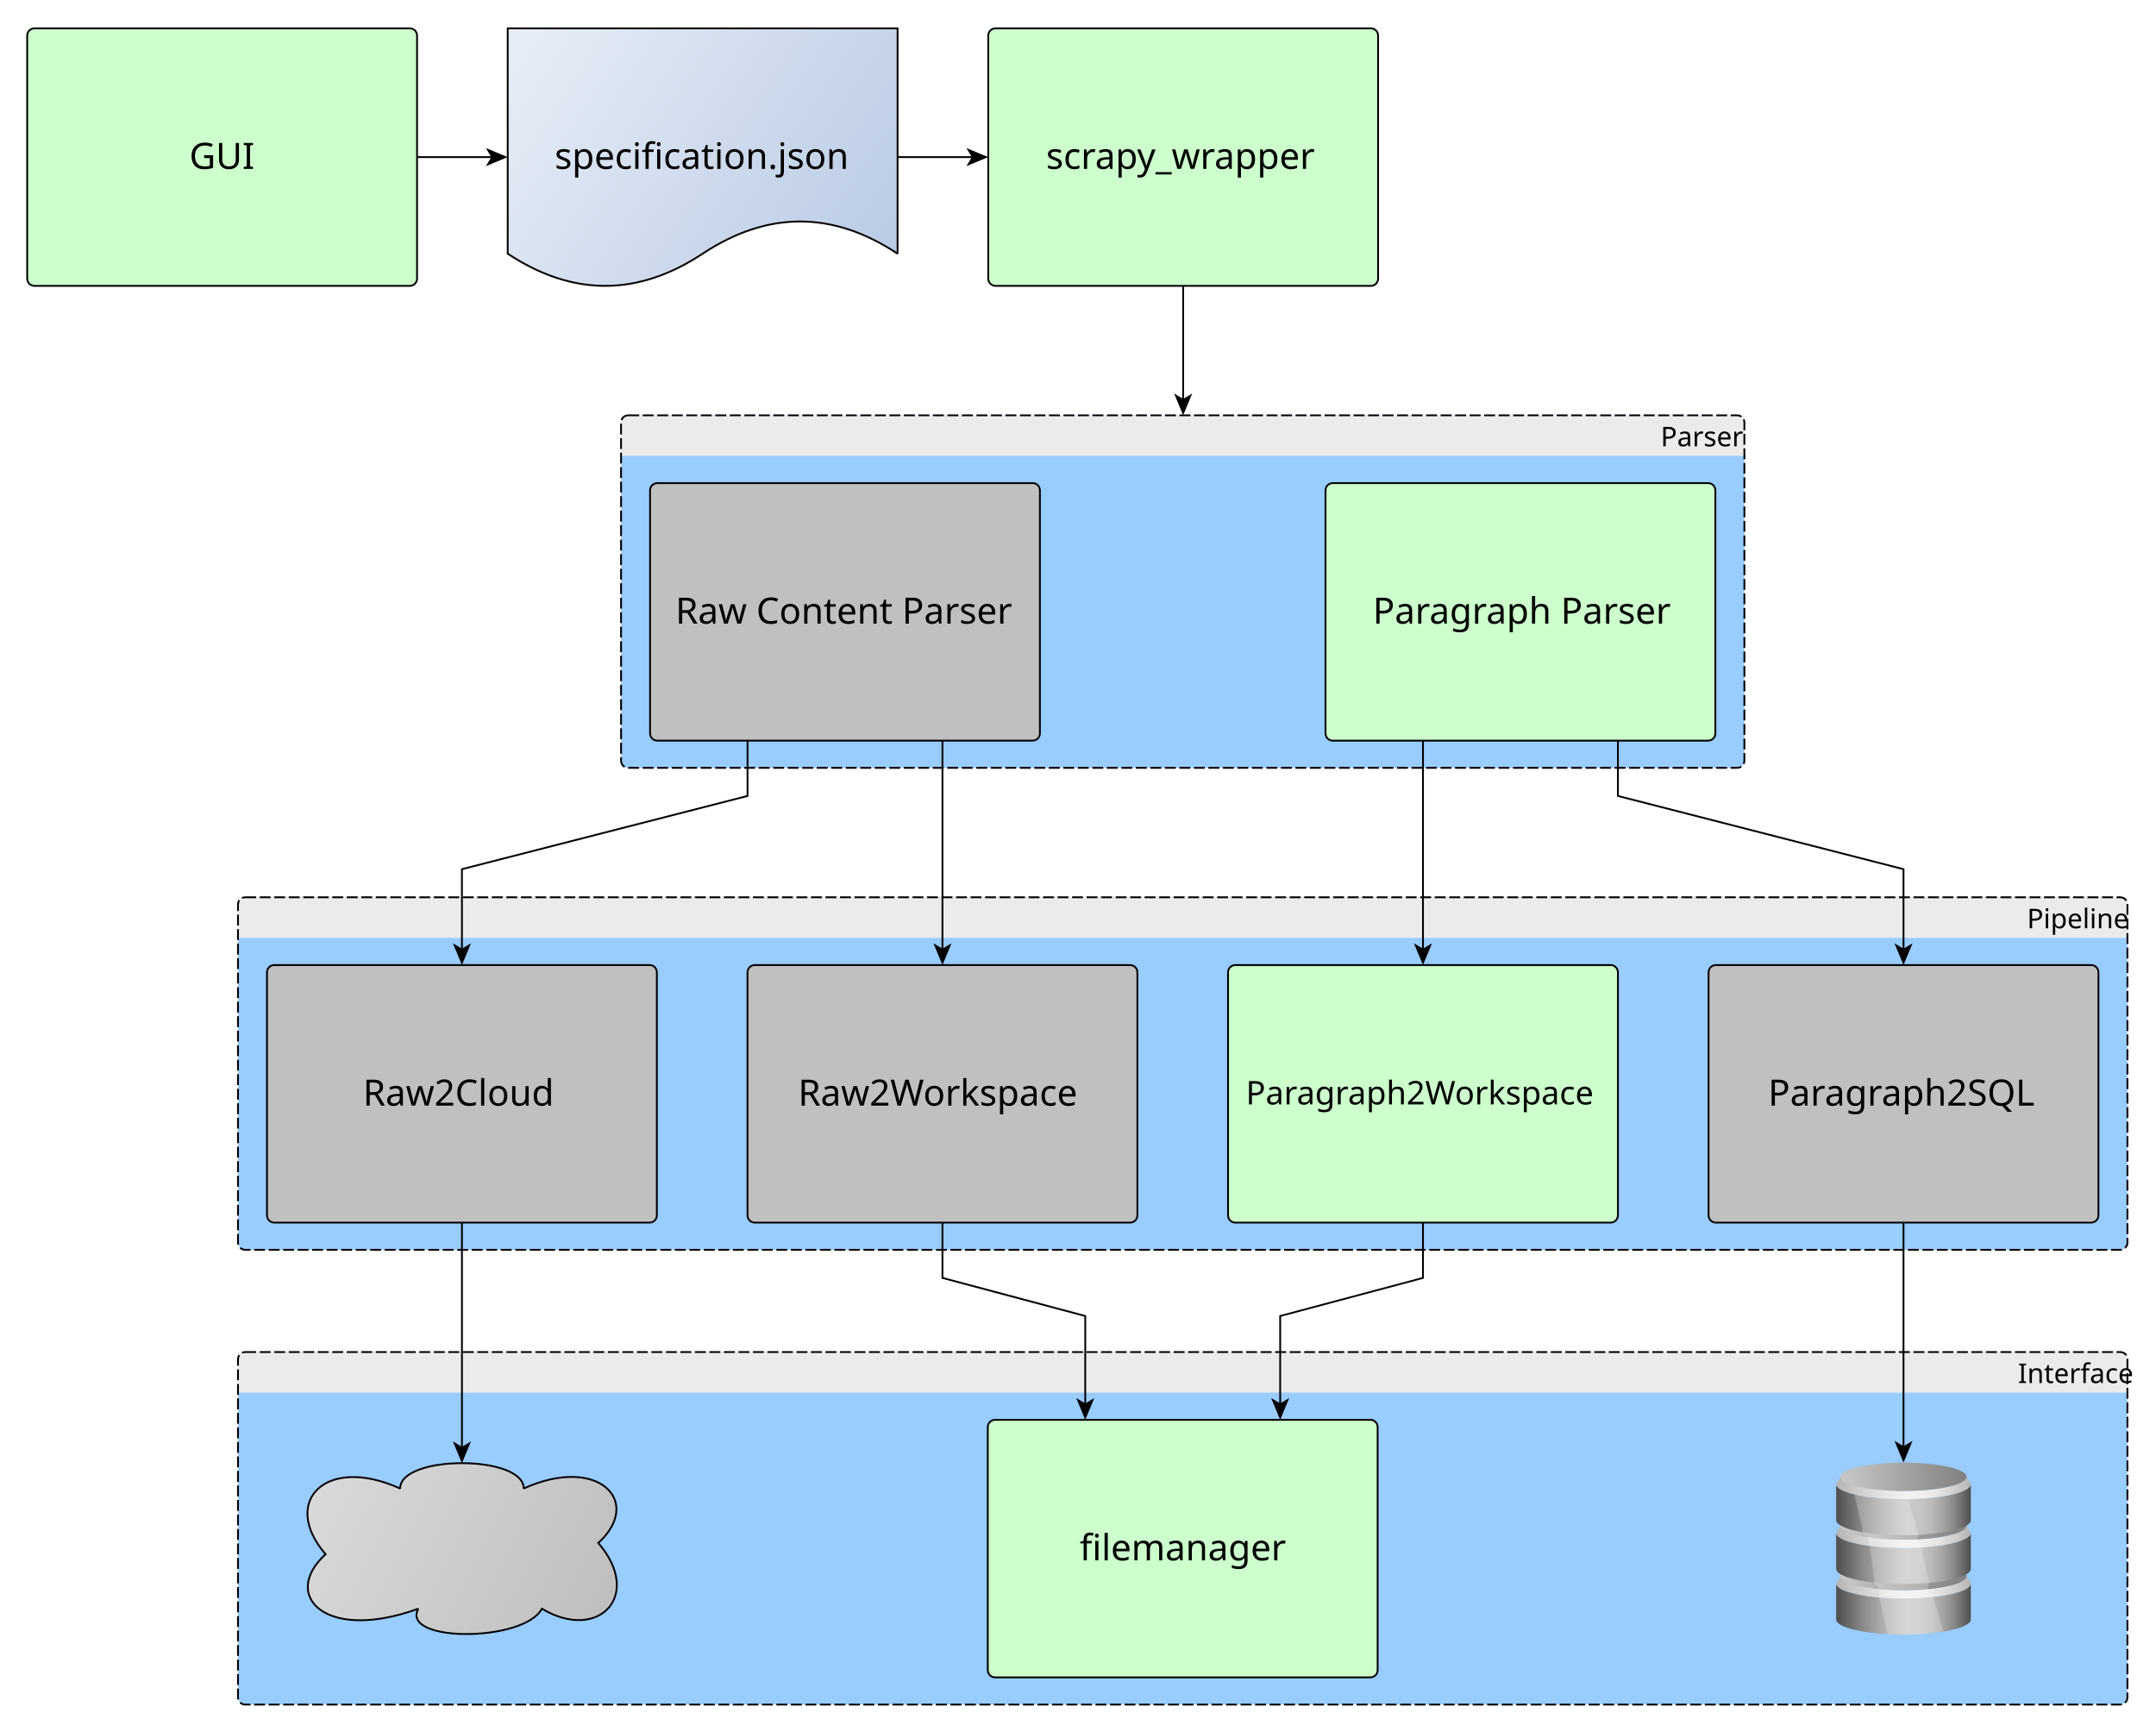
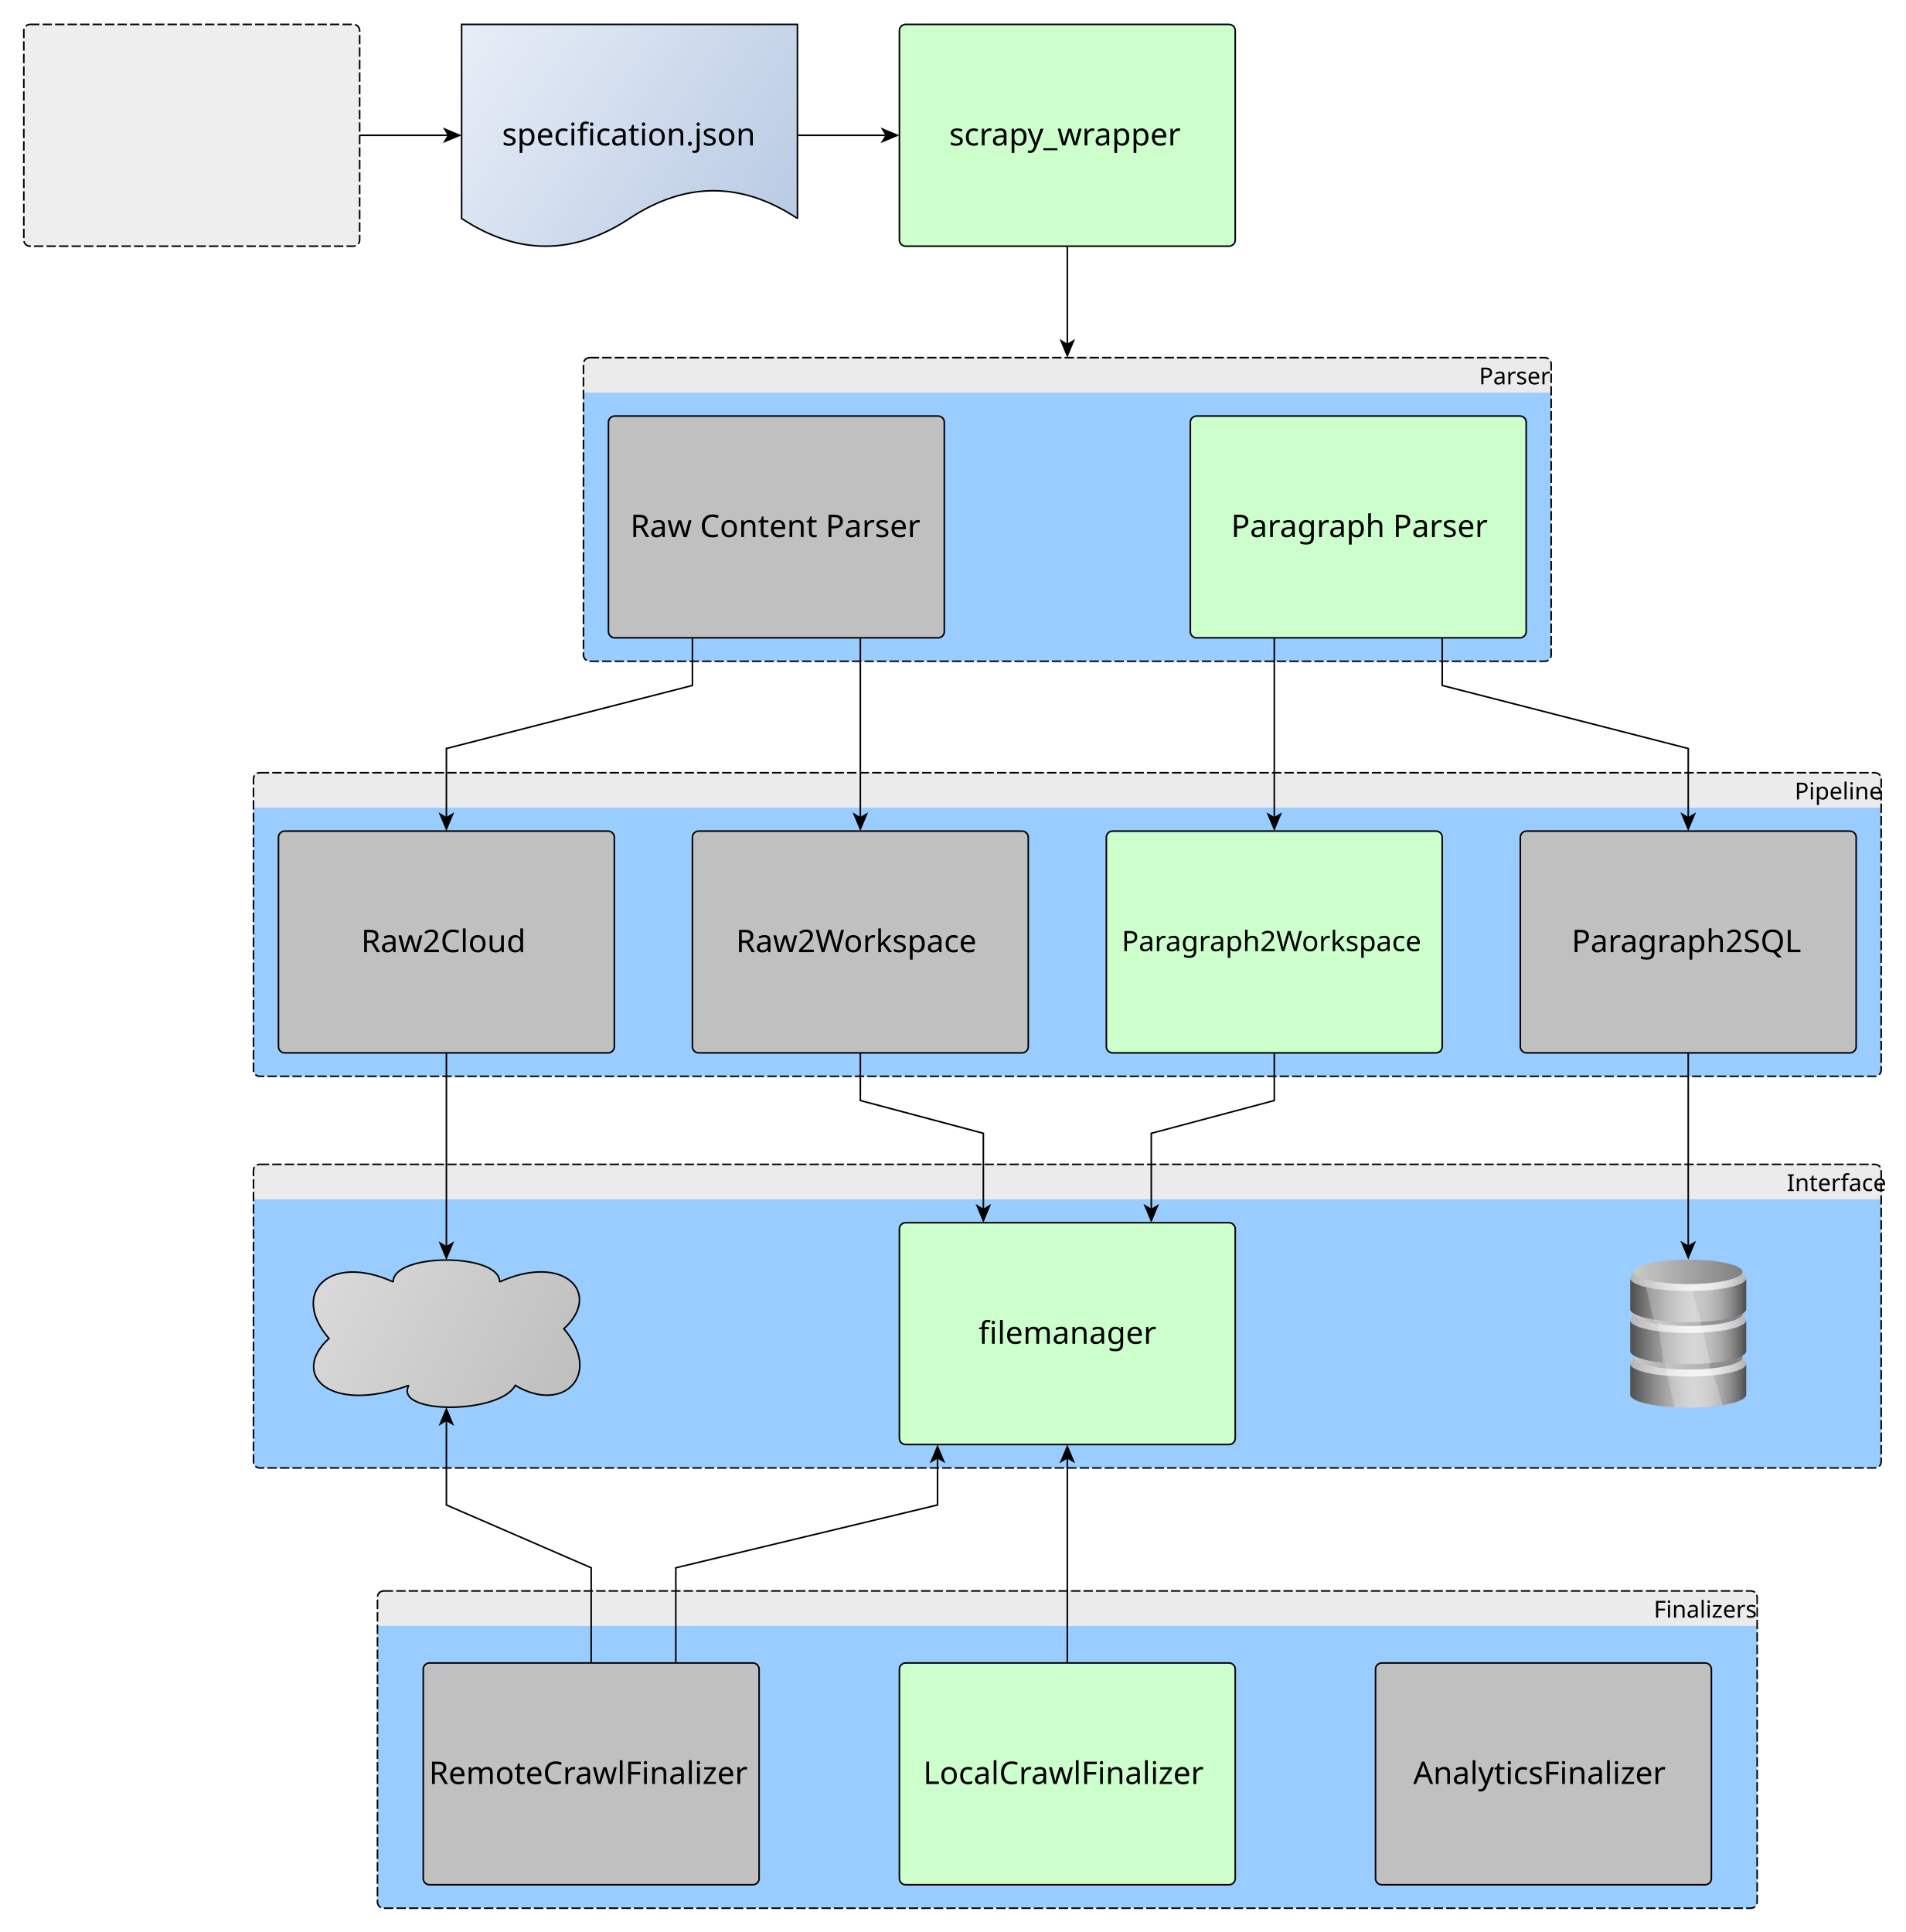
- <svg xmlns="http://www.w3.org/2000/svg" fill-opacity="1" color-rendering="auto" color-interpolation="auto" text-rendering="auto" stroke="black" stroke-linecap="square" width="1189" stroke-miterlimit="10" shape-rendering="auto" stroke-opacity="1" fill="black" stroke-dasharray="none" font-weight="normal" stroke-width="1" height="955" font-family="'Dialog'" font-style="normal" stroke-linejoin="miter" font-size="12px" stroke-dashoffset="0" image-rendering="auto">
+ <svg xmlns="http://www.w3.org/2000/svg" fill-opacity="1" color-rendering="auto" color-interpolation="auto" text-rendering="auto" stroke="black" stroke-linecap="square" width="1220" stroke-miterlimit="10" shape-rendering="auto" stroke-opacity="1" fill="black" stroke-dasharray="none" font-weight="normal" stroke-width="1" height="1237" font-family="'Dialog'" font-style="normal" stroke-linejoin="miter" font-size="12px" stroke-dashoffset="0" image-rendering="auto">
  <defs id="genericDefs" />
  <g>
-     <g fill="white" text-rendering="geometricPrecision" shape-rendering="geometricPrecision" transform="translate(15,67)" stroke="white">
-       <rect x="-15" width="1189" height="955" y="-67" clip-path="url(#clipPath2)" stroke="none" />
-     </g>
-     <g fill="rgb(204,255,204)" text-rendering="geometricPrecision" shape-rendering="geometricPrecision" transform="matrix(1,0,0,1,15,67)" stroke="rgb(204,255,204)">
-       <rect x="0" y="-51.375" clip-path="url(#clipPath2)" width="215" rx="4" ry="4" height="142" stroke="none" />
-     </g>
-     <g text-rendering="geometricPrecision" stroke-miterlimit="1.45" shape-rendering="geometricPrecision" transform="matrix(1,0,0,1,15,67)" stroke-linecap="butt">
-       <rect x="0" y="-51.375" clip-path="url(#clipPath2)" fill="none" width="215" rx="4" ry="4" height="142" />
-       <text x="89.429" font-size="20px" y="26.114" clip-path="url(#clipPath2)" font-family="'Eras Demi ITC'" stroke="none" xml:space="preserve">GUI</text>
-     </g>
-     <g fill="rgb(204,255,204)" text-rendering="geometricPrecision" shape-rendering="geometricPrecision" transform="matrix(1,0,0,1,15,67)" stroke="rgb(204,255,204)">
-       <rect x="530" y="-51.375" clip-path="url(#clipPath2)" width="215" rx="4" ry="4" height="142" stroke="none" />
-     </g>
-     <g text-rendering="geometricPrecision" stroke-miterlimit="1.45" shape-rendering="geometricPrecision" transform="matrix(1,0,0,1,15,67)" stroke-linecap="butt">
-       <rect x="530" y="-51.375" clip-path="url(#clipPath2)" fill="none" width="215" rx="4" ry="4" height="142" />
-       <text x="561.904" font-size="20px" y="26.114" clip-path="url(#clipPath2)" font-family="'Eras Demi ITC'" stroke="none" xml:space="preserve">scrapy_wrapper</text>
-     </g>
-     <g fill="rgb(153,204,255)" text-rendering="geometricPrecision" shape-rendering="geometricPrecision" transform="matrix(1,0,0,1,15,67)" stroke="rgb(153,204,255)">
-       <rect x="327.5" y="162" clip-path="url(#clipPath2)" width="619.5" rx="4" ry="4" height="194.376" stroke="none" />
-       <rect x="327.5" y="162" clip-path="url(#clipPath2)" fill="rgb(235,235,235)" width="619.5" height="22.377" stroke="none" />
-     </g>
-     <g font-size="15px" stroke-linecap="butt" transform="matrix(1,0,0,1,15,67)" text-rendering="geometricPrecision" font-family="sans-serif" shape-rendering="geometricPrecision" stroke-miterlimit="1.45">
-       <text x="900.82" xml:space="preserve" y="179.081" clip-path="url(#clipPath2)" stroke="none">Parser</text>
-       <rect x="327.5" y="162" clip-path="url(#clipPath2)" fill="none" width="619.5" stroke-dasharray="6,2" rx="4" ry="4" height="194.376" />
-     </g>
-     <g fill="rgb(204,255,204)" text-rendering="geometricPrecision" shape-rendering="geometricPrecision" transform="matrix(1,0,0,1,15,67)" stroke="rgb(204,255,204)">
-       <rect x="716" y="199.376" clip-path="url(#clipPath2)" width="215" rx="4" ry="4" height="142" stroke="none" />
-     </g>
-     <g text-rendering="geometricPrecision" stroke-miterlimit="1.45" shape-rendering="geometricPrecision" transform="matrix(1,0,0,1,15,67)" stroke-linecap="butt">
-       <rect x="716" y="199.376" clip-path="url(#clipPath2)" fill="none" width="215" rx="4" ry="4" height="142" />
-       <text x="742.079" font-size="20px" y="276.866" clip-path="url(#clipPath2)" font-family="'Eras Demi ITC'" stroke="none" xml:space="preserve">Paragraph Parser</text>
-     </g>
-     <g fill="silver" text-rendering="geometricPrecision" shape-rendering="geometricPrecision" transform="matrix(1,0,0,1,15,67)" stroke="silver">
-       <rect x="343.5" y="199.376" clip-path="url(#clipPath2)" width="215" rx="4" ry="4" height="142" stroke="none" />
-     </g>
-     <g text-rendering="geometricPrecision" stroke-miterlimit="1.45" shape-rendering="geometricPrecision" transform="matrix(1,0,0,1,15,67)" stroke-linecap="butt">
-       <rect x="343.5" y="199.376" clip-path="url(#clipPath2)" fill="none" width="215" rx="4" ry="4" height="142" />
-       <text x="357.509" font-size="20px" y="276.866" clip-path="url(#clipPath2)" font-family="'Eras Demi ITC'" stroke="none" xml:space="preserve">Raw Content Parser</text>
-       <path fill="none" d="M637.5 90.625 L637.5 153.965" clip-path="url(#clipPath2)" />
-       <path d="M637.5 161.965 L642.5 149.965 L637.5 152.965 L632.5 149.965 Z" clip-path="url(#clipPath2)" stroke="none" />
-     </g>
-     <g fill="rgb(153,204,255)" text-rendering="geometricPrecision" shape-rendering="geometricPrecision" transform="matrix(1,0,0,1,15,67)" stroke="rgb(153,204,255)">
-       <rect x="116.25" y="427.752" clip-path="url(#clipPath2)" width="1042" rx="4" ry="4" height="194.376" stroke="none" />
-       <rect x="116.25" y="427.752" clip-path="url(#clipPath2)" fill="rgb(235,235,235)" width="1042" height="22.377" stroke="none" />
-     </g>
-     <g font-size="15px" stroke-linecap="butt" transform="matrix(1,0,0,1,15,67)" text-rendering="geometricPrecision" font-family="sans-serif" shape-rendering="geometricPrecision" stroke-miterlimit="1.45">
-       <text x="1102.878" xml:space="preserve" y="444.832" clip-path="url(#clipPath2)" stroke="none">Pipeline</text>
-       <rect x="116.25" y="427.752" clip-path="url(#clipPath2)" fill="none" width="1042" stroke-dasharray="6,2" rx="4" ry="4" height="194.376" />
-     </g>
-     <g fill="rgb(204,255,204)" text-rendering="geometricPrecision" shape-rendering="geometricPrecision" transform="matrix(1,0,0,1,15,67)" stroke="rgb(204,255,204)">
-       <rect x="662.25" y="465.128" clip-path="url(#clipPath2)" width="215" rx="4" ry="4" height="142" stroke="none" />
-     </g>
-     <g text-rendering="geometricPrecision" stroke-miterlimit="1.45" shape-rendering="geometricPrecision" transform="matrix(1,0,0,1,15,67)" stroke-linecap="butt">
-       <rect x="662.25" y="465.128" clip-path="url(#clipPath2)" fill="none" width="215" rx="4" ry="4" height="142" />
-       <text x="672.06" font-size="18px" y="541.968" clip-path="url(#clipPath2)" font-family="'Eras Demi ITC'" stroke="none" xml:space="preserve">Paragraph2Workspace</text>
-     </g>
-     <g fill="silver" text-rendering="geometricPrecision" shape-rendering="geometricPrecision" transform="matrix(1,0,0,1,15,67)" stroke="silver">
-       <rect x="927.25" y="465.128" clip-path="url(#clipPath2)" width="215" rx="4" ry="4" height="142" stroke="none" />
-     </g>
-     <g text-rendering="geometricPrecision" stroke-miterlimit="1.45" shape-rendering="geometricPrecision" transform="matrix(1,0,0,1,15,67)" stroke-linecap="butt">
-       <rect x="927.25" y="465.128" clip-path="url(#clipPath2)" fill="none" width="215" rx="4" ry="4" height="142" />
-       <text x="960.097" font-size="20px" y="542.617" clip-path="url(#clipPath2)" font-family="'Eras Demi ITC'" stroke="none" xml:space="preserve">Paragraph2SQL</text>
-     </g>
-     <g fill="silver" text-rendering="geometricPrecision" shape-rendering="geometricPrecision" transform="matrix(1,0,0,1,15,67)" stroke="silver">
-       <rect x="132.25" y="465.128" clip-path="url(#clipPath2)" width="215" rx="4" ry="4" height="142" stroke="none" />
-     </g>
-     <g text-rendering="geometricPrecision" stroke-miterlimit="1.45" shape-rendering="geometricPrecision" transform="matrix(1,0,0,1,15,67)" stroke-linecap="butt">
-       <rect x="132.25" y="465.128" clip-path="url(#clipPath2)" fill="none" width="215" rx="4" ry="4" height="142" />
-       <text x="185.155" font-size="20px" y="542.617" clip-path="url(#clipPath2)" font-family="'Eras Demi ITC'" stroke="none" xml:space="preserve">Raw2Cloud</text>
-     </g>
-     <g fill="silver" text-rendering="geometricPrecision" shape-rendering="geometricPrecision" transform="matrix(1,0,0,1,15,67)" stroke="silver">
-       <rect x="397.25" y="465.128" clip-path="url(#clipPath2)" width="215" rx="4" ry="4" height="142" stroke="none" />
-     </g>
-     <g text-rendering="geometricPrecision" stroke-miterlimit="1.45" shape-rendering="geometricPrecision" transform="matrix(1,0,0,1,15,67)" stroke-linecap="butt">
-       <rect x="397.25" y="465.128" clip-path="url(#clipPath2)" fill="none" width="215" rx="4" ry="4" height="142" />
-       <text x="425.141" font-size="20px" y="542.617" clip-path="url(#clipPath2)" font-family="'Eras Demi ITC'" stroke="none" xml:space="preserve">Raw2Workspace</text>
-     </g>
-     <g fill="url(#linearGradient1)" text-rendering="geometricPrecision" shape-rendering="geometricPrecision" transform="matrix(1,0,0,1,15,67)" stroke="url(#linearGradient1)">
-       <path d="M265 -51.375 L480 -51.375 L480 72.875 Q426.25 37.375 372.5 72.875 Q318.75 108.375 265 72.875 Z" stroke="none" clip-path="url(#clipPath2)" />
-     </g>
-     <g text-rendering="geometricPrecision" stroke-miterlimit="1.45" shape-rendering="geometricPrecision" transform="matrix(1,0,0,1,15,67)" stroke-linecap="butt">
-       <path fill="none" d="M265 -51.375 L480 -51.375 L480 72.875 Q426.25 37.375 372.5 72.875 Q318.75 108.375 265 72.875 Z" clip-path="url(#clipPath2)" />
-       <text x="290.889" font-size="20px" y="26.114" clip-path="url(#clipPath2)" font-family="'Eras Demi ITC'" stroke="none" xml:space="preserve">specification.json</text>
-     </g>
-     <g text-rendering="geometricPrecision" stroke-miterlimit="1.45" shape-rendering="geometricPrecision" transform="matrix(1,0,0,1,15,67)" stroke-linecap="butt">
-       <path fill="none" d="M769.75 341.377 L769.75 457.098" clip-path="url(#clipPath2)" />
-       <path d="M769.75 465.098 L774.75 453.098 L769.75 456.098 L764.75 453.098 Z" clip-path="url(#clipPath2)" stroke="none" />
-       <path fill="none" d="M877.25 341.377 L877.25 371.877 L1034.75 412.252 L1034.75 457.102" clip-path="url(#clipPath2)" />
-       <path d="M1034.75 465.102 L1039.75 453.102 L1034.75 456.102 L1029.75 453.102 Z" clip-path="url(#clipPath2)" stroke="none" />
-       <path fill="none" d="M397.25 341.377 L397.25 371.877 L239.75 412.252 L239.75 457.102" clip-path="url(#clipPath2)" />
-       <path d="M239.75 465.102 L244.75 453.102 L239.75 456.102 L234.75 453.102 Z" clip-path="url(#clipPath2)" stroke="none" />
-       <path fill="none" d="M504.75 341.377 L504.75 457.098" clip-path="url(#clipPath2)" />
-       <path d="M504.75 465.098 L509.75 453.098 L504.75 456.098 L499.75 453.098 Z" clip-path="url(#clipPath2)" stroke="none" />
-       <path fill="none" d="M215 19.625 L256.951 19.625" clip-path="url(#clipPath2)" />
-       <path d="M264.951 19.625 L252.951 14.625 L255.951 19.625 L252.951 24.625 Z" clip-path="url(#clipPath2)" stroke="none" />
-       <path fill="none" d="M480 19.625 L521.951 19.625" clip-path="url(#clipPath2)" />
-       <path d="M529.951 19.625 L517.951 14.625 L520.951 19.625 L517.951 24.625 Z" clip-path="url(#clipPath2)" stroke="none" />
-     </g>
-     <g fill="rgb(153,204,255)" text-rendering="geometricPrecision" shape-rendering="geometricPrecision" transform="matrix(1,0,0,1,15,67)" stroke="rgb(153,204,255)">
-       <rect x="116.25" y="678.503" clip-path="url(#clipPath2)" width="1042" rx="4" ry="4" height="194.376" stroke="none" />
-       <rect x="116.25" y="678.503" clip-path="url(#clipPath2)" fill="rgb(235,235,235)" width="1042" height="22.377" stroke="none" />
-     </g>
-     <g font-size="15px" stroke-linecap="butt" transform="matrix(1,0,0,1,15,67)" text-rendering="geometricPrecision" font-family="sans-serif" shape-rendering="geometricPrecision" stroke-miterlimit="1.45">
-       <text x="1097.883" xml:space="preserve" y="695.583" clip-path="url(#clipPath2)" stroke="none">Interface</text>
-       <rect x="116.25" y="678.503" clip-path="url(#clipPath2)" fill="none" width="1042" stroke-dasharray="6,2" rx="4" ry="4" height="194.376" />
-     </g>
-     <g fill="rgb(204,255,204)" text-rendering="geometricPrecision" shape-rendering="geometricPrecision" transform="matrix(1,0,0,1,15,67)" stroke="rgb(204,255,204)">
-       <rect x="529.75" y="715.879" clip-path="url(#clipPath2)" width="215" rx="4" ry="4" height="142" stroke="none" />
-     </g>
-     <g text-rendering="geometricPrecision" stroke-miterlimit="1.45" shape-rendering="geometricPrecision" transform="matrix(1,0,0,1,15,67)" stroke-linecap="butt">
-       <rect x="529.75" y="715.879" clip-path="url(#clipPath2)" fill="none" width="215" rx="4" ry="4" height="142" />
-       <text x="580.424" font-size="20px" y="793.369" clip-path="url(#clipPath2)" font-family="'Eras Demi ITC'" stroke="none" xml:space="preserve">filemanager</text>
-     </g>
-     <g text-rendering="geometricPrecision" shape-rendering="geometricPrecision" transform="matrix(1.8917,0,0,1.9912,1012.625,806.4761)">
+     <g fill="white" text-rendering="geometricPrecision" shape-rendering="geometricPrecision" transform="translate(-433,146)" stroke="white">
+       <rect x="433" width="1220" height="1237" y="-146" clip-path="url(#clipPath2)" stroke="none" />
+     </g>
+     <g fill="rgb(153,204,255)" text-rendering="geometricPrecision" shape-rendering="geometricPrecision" transform="matrix(1,0,0,1,-433,146)" stroke="rgb(153,204,255)">
+       <rect x="806.523" y="83" clip-path="url(#clipPath2)" width="619.5" rx="4" ry="4" height="194.376" stroke="none" />
+       <rect x="806.523" y="83" clip-path="url(#clipPath2)" fill="rgb(235,235,235)" width="619.5" height="22.377" stroke="none" />
+     </g>
+     <g font-size="15px" stroke-linecap="butt" transform="matrix(1,0,0,1,-433,146)" text-rendering="geometricPrecision" font-family="sans-serif" shape-rendering="geometricPrecision" stroke-miterlimit="1.45">
+       <text x="1379.843" xml:space="preserve" y="100.081" clip-path="url(#clipPath2)" stroke="none">Parser</text>
+       <rect x="806.523" y="83" clip-path="url(#clipPath2)" fill="none" width="619.5" stroke-dasharray="6,2" rx="4" ry="4" height="194.376" />
+     </g>
+     <g fill="rgb(204,255,204)" text-rendering="geometricPrecision" shape-rendering="geometricPrecision" transform="matrix(1,0,0,1,-433,146)" stroke="rgb(204,255,204)">
+       <rect x="1195.023" y="120.376" clip-path="url(#clipPath2)" width="215" rx="4" ry="4" height="142" stroke="none" />
+     </g>
+     <g text-rendering="geometricPrecision" stroke-miterlimit="1.45" shape-rendering="geometricPrecision" transform="matrix(1,0,0,1,-433,146)" stroke-linecap="butt">
+       <rect x="1195.023" y="120.376" clip-path="url(#clipPath2)" fill="none" width="215" rx="4" ry="4" height="142" />
+       <text x="1221.102" font-size="20px" y="197.866" clip-path="url(#clipPath2)" font-family="'Eras Demi ITC'" stroke="none" xml:space="preserve">Paragraph Parser</text>
+     </g>
+     <g fill="silver" text-rendering="geometricPrecision" shape-rendering="geometricPrecision" transform="matrix(1,0,0,1,-433,146)" stroke="silver">
+       <rect x="822.523" y="120.376" clip-path="url(#clipPath2)" width="215" rx="4" ry="4" height="142" stroke="none" />
+     </g>
+     <g text-rendering="geometricPrecision" stroke-miterlimit="1.45" shape-rendering="geometricPrecision" transform="matrix(1,0,0,1,-433,146)" stroke-linecap="butt">
+       <rect x="822.523" y="120.376" clip-path="url(#clipPath2)" fill="none" width="215" rx="4" ry="4" height="142" />
+       <text x="836.532" font-size="20px" y="197.866" clip-path="url(#clipPath2)" font-family="'Eras Demi ITC'" stroke="none" xml:space="preserve">Raw Content Parser</text>
+     </g>
+     <g fill="rgb(153,204,255)" text-rendering="geometricPrecision" shape-rendering="geometricPrecision" transform="matrix(1,0,0,1,-433,146)" stroke="rgb(153,204,255)">
+       <rect x="595.273" y="348.752" clip-path="url(#clipPath2)" width="1042" rx="4" ry="4" height="194.376" stroke="none" />
+       <rect x="595.273" y="348.752" clip-path="url(#clipPath2)" fill="rgb(235,235,235)" width="1042" height="22.377" stroke="none" />
+     </g>
+     <g font-size="15px" stroke-linecap="butt" transform="matrix(1,0,0,1,-433,146)" text-rendering="geometricPrecision" font-family="sans-serif" shape-rendering="geometricPrecision" stroke-miterlimit="1.45">
+       <text x="1581.901" xml:space="preserve" y="365.832" clip-path="url(#clipPath2)" stroke="none">Pipeline</text>
+       <rect x="595.273" y="348.752" clip-path="url(#clipPath2)" fill="none" width="1042" stroke-dasharray="6,2" rx="4" ry="4" height="194.376" />
+     </g>
+     <g fill="rgb(204,255,204)" text-rendering="geometricPrecision" shape-rendering="geometricPrecision" transform="matrix(1,0,0,1,-433,146)" stroke="rgb(204,255,204)">
+       <rect x="1141.273" y="386.128" clip-path="url(#clipPath2)" width="215" rx="4" ry="4" height="142" stroke="none" />
+     </g>
+     <g text-rendering="geometricPrecision" stroke-miterlimit="1.45" shape-rendering="geometricPrecision" transform="matrix(1,0,0,1,-433,146)" stroke-linecap="butt">
+       <rect x="1141.273" y="386.128" clip-path="url(#clipPath2)" fill="none" width="215" rx="4" ry="4" height="142" />
+       <text x="1151.082" font-size="18px" y="462.968" clip-path="url(#clipPath2)" font-family="'Eras Demi ITC'" stroke="none" xml:space="preserve">Paragraph2Workspace</text>
+     </g>
+     <g fill="silver" text-rendering="geometricPrecision" shape-rendering="geometricPrecision" transform="matrix(1,0,0,1,-433,146)" stroke="silver">
+       <rect x="1406.273" y="386.128" clip-path="url(#clipPath2)" width="215" rx="4" ry="4" height="142" stroke="none" />
+     </g>
+     <g text-rendering="geometricPrecision" stroke-miterlimit="1.45" shape-rendering="geometricPrecision" transform="matrix(1,0,0,1,-433,146)" stroke-linecap="butt">
+       <rect x="1406.273" y="386.128" clip-path="url(#clipPath2)" fill="none" width="215" rx="4" ry="4" height="142" />
+       <text x="1439.12" font-size="20px" y="463.617" clip-path="url(#clipPath2)" font-family="'Eras Demi ITC'" stroke="none" xml:space="preserve">Paragraph2SQL</text>
+     </g>
+     <g fill="silver" text-rendering="geometricPrecision" shape-rendering="geometricPrecision" transform="matrix(1,0,0,1,-433,146)" stroke="silver">
+       <rect x="611.273" y="386.128" clip-path="url(#clipPath2)" width="215" rx="4" ry="4" height="142" stroke="none" />
+     </g>
+     <g text-rendering="geometricPrecision" stroke-miterlimit="1.45" shape-rendering="geometricPrecision" transform="matrix(1,0,0,1,-433,146)" stroke-linecap="butt">
+       <rect x="611.273" y="386.128" clip-path="url(#clipPath2)" fill="none" width="215" rx="4" ry="4" height="142" />
+       <text x="664.178" font-size="20px" y="463.617" clip-path="url(#clipPath2)" font-family="'Eras Demi ITC'" stroke="none" xml:space="preserve">Raw2Cloud</text>
+     </g>
+     <g fill="silver" text-rendering="geometricPrecision" shape-rendering="geometricPrecision" transform="matrix(1,0,0,1,-433,146)" stroke="silver">
+       <rect x="876.273" y="386.128" clip-path="url(#clipPath2)" width="215" rx="4" ry="4" height="142" stroke="none" />
+     </g>
+     <g text-rendering="geometricPrecision" stroke-miterlimit="1.45" shape-rendering="geometricPrecision" transform="matrix(1,0,0,1,-433,146)" stroke-linecap="butt">
+       <rect x="876.273" y="386.128" clip-path="url(#clipPath2)" fill="none" width="215" rx="4" ry="4" height="142" />
+       <text x="904.163" font-size="20px" y="463.617" clip-path="url(#clipPath2)" font-family="'Eras Demi ITC'" stroke="none" xml:space="preserve">Raw2Workspace</text>
+       <path fill="none" d="M1248.773 262.377 L1248.773 378.098" clip-path="url(#clipPath2)" />
+       <path d="M1248.773 386.098 L1253.773 374.098 L1248.773 377.098 L1243.773 374.098 Z" clip-path="url(#clipPath2)" stroke="none" />
+       <path fill="none" d="M1356.273 262.377 L1356.273 292.877 L1513.773 333.252 L1513.773 378.102" clip-path="url(#clipPath2)" />
+       <path d="M1513.773 386.102 L1518.773 374.102 L1513.773 377.102 L1508.773 374.102 Z" clip-path="url(#clipPath2)" stroke="none" />
+       <path fill="none" d="M876.273 262.377 L876.273 292.877 L718.773 333.252 L718.773 378.102" clip-path="url(#clipPath2)" />
+       <path d="M718.773 386.102 L723.773 374.102 L718.773 377.102 L713.773 374.102 Z" clip-path="url(#clipPath2)" stroke="none" />
+       <path fill="none" d="M983.773 262.377 L983.773 378.098" clip-path="url(#clipPath2)" />
+       <path d="M983.773 386.098 L988.773 374.098 L983.773 377.098 L978.773 374.098 Z" clip-path="url(#clipPath2)" stroke="none" />
+     </g>
+     <g fill="rgb(153,204,255)" text-rendering="geometricPrecision" shape-rendering="geometricPrecision" transform="matrix(1,0,0,1,-433,146)" stroke="rgb(153,204,255)">
+       <rect x="595.273" y="599.503" clip-path="url(#clipPath2)" width="1042" rx="4" ry="4" height="194.376" stroke="none" />
+       <rect x="595.273" y="599.503" clip-path="url(#clipPath2)" fill="rgb(235,235,235)" width="1042" height="22.377" stroke="none" />
+     </g>
+     <g font-size="15px" stroke-linecap="butt" transform="matrix(1,0,0,1,-433,146)" text-rendering="geometricPrecision" font-family="sans-serif" shape-rendering="geometricPrecision" stroke-miterlimit="1.45">
+       <text x="1576.906" xml:space="preserve" y="616.583" clip-path="url(#clipPath2)" stroke="none">Interface</text>
+       <rect x="595.273" y="599.503" clip-path="url(#clipPath2)" fill="none" width="1042" stroke-dasharray="6,2" rx="4" ry="4" height="194.376" />
+     </g>
+     <g fill="rgb(204,255,204)" text-rendering="geometricPrecision" shape-rendering="geometricPrecision" transform="matrix(1,0,0,1,-433,146)" stroke="rgb(204,255,204)">
+       <rect x="1008.773" y="636.879" clip-path="url(#clipPath2)" width="215" rx="4" ry="4" height="142" stroke="none" />
+     </g>
+     <g text-rendering="geometricPrecision" stroke-miterlimit="1.45" shape-rendering="geometricPrecision" transform="matrix(1,0,0,1,-433,146)" stroke-linecap="butt">
+       <rect x="1008.773" y="636.879" clip-path="url(#clipPath2)" fill="none" width="215" rx="4" ry="4" height="142" />
+       <text x="1059.447" font-size="20px" y="714.369" clip-path="url(#clipPath2)" font-family="'Eras Demi ITC'" stroke="none" xml:space="preserve">filemanager</text>
+     </g>
+     <g text-rendering="geometricPrecision" shape-rendering="geometricPrecision" transform="matrix(1.8917,0,0,1.9912,1043.648,806.4761)">
      <g clip-path="url(#clipPath3)">
        <svg xml:space="preserve" opacity="1" writing-mode="lr-tb" stop-color="rgb(0, 0, 0)" shape-rendering="auto" glyph-orientation-horizontal="0deg" color-profile="auto" lighting-color="rgb(255, 255, 255)" color="rgb(0, 0, 0)" font-weight="400" alignment-baseline="auto" font-style="normal" version="1.1" color-interpolation-filters="linearrgb" text-anchor="start" stroke-linecap="butt" color-interpolation="srgb" font-variant="normal" word-spacing="normal" fill-opacity="1" text-rendering="auto" clip-path="none" text-decoration="none" letter-spacing="normal" viewBox="0 0 40 48" glyph-orientation-vertical="auto" display="inline" font-size-adjust="none" overflow="hidden" fill="rgb(0, 0, 0)" font-stretch="normal" stroke-dasharray="none" stroke-miterlimit="4" stop-opacity="1" color-rendering="auto" font-size="12" pointer-events="visiblepainted" mask="none" direction="ltr" baseline-shift="baseline" enable-background="new 0 0 40 48" fill-rule="nonzero" image-rendering="auto" stroke-dashoffset="0" width="40px" marker-end="none" clip="auto" cursor="auto" stroke="none" filter="none" visibility="visible" kerning="auto" stroke-width="1" font-family="&quot;Arial&quot;,&quot;Helvetica&quot;,sans-serif" flood-opacity="1" clip-rule="nonzero" src="none" height="48px" unicode-bidi="normal" stroke-linejoin="miter" stroke-opacity="1" flood-color="rgb(0, 0, 0)" dominant-baseline="auto" marker-start="none" x="0px" marker-mid="none" y="0px">
          <defs>
-             <linearGradient x1="265" gradientUnits="userSpaceOnUse" x2="480" y1="-51.375" y2="90.625" id="linearGradient1" spreadMethod="reflect">
+             <linearGradient x1="618.523" gradientUnits="userSpaceOnUse" x2="819.023" y1="656.101" y2="759.658" id="linearGradient1" spreadMethod="reflect">
+               <stop stop-opacity="1" stop-color="rgb(221,221,221)" offset="0%" />
+               <stop stop-opacity="1" stop-color="rgb(187,187,187)" offset="100%" />
+             </linearGradient>
+             <linearGradient x1="728.508" gradientUnits="userSpaceOnUse" x2="943.508" y1="-130.375" y2="11.625" id="linearGradient2" spreadMethod="reflect">
              <stop stop-opacity="1" stop-color="rgb(232,238,247)" offset="0%" />
              <stop stop-opacity="1" stop-color="rgb(183,201,227)" offset="100%" />
            </linearGradient>
-             <linearGradient x1="139.5" gradientUnits="userSpaceOnUse" x2="340" y1="735.101" y2="838.658" id="linearGradient2" spreadMethod="reflect">
-               <stop stop-opacity="1" stop-color="rgb(221,221,221)" offset="0%" />
-               <stop stop-opacity="1" stop-color="rgb(187,187,187)" offset="100%" />
-             </linearGradient>
            <clipPath clipPathUnits="userSpaceOnUse" id="clipPath1">
-               <path d="M0 0 L1189 0 L1189 955 L0 955 L0 0 Z" />
+               <path d="M0 0 L1220 0 L1220 1237 L0 1237 L0 0 Z" />
            </clipPath>
            <clipPath clipPathUnits="userSpaceOnUse" id="clipPath2">
-               <path d="M-15 -67 L1174 -67 L1174 888 L-15 888 L-15 -67 Z" />
+               <path d="M433 -146 L1653 -146 L1653 1091 L433 1091 L433 -146 Z" />
            </clipPath>
            <clipPath clipPathUnits="userSpaceOnUse" id="clipPath3">
-               <path d="M-535.293 -405.022 L93.235 -405.022 L93.235 74.591 L-535.293 74.591 L-535.293 -405.022 Z" />
+               <path d="M-551.693 -405.022 L93.223 -405.022 L93.223 216.214 L-551.693 216.214 L-551.693 -405.022 Z" />
            </clipPath>
          </defs>
          <linearGradient gradientTransform="matrix(1 0 0 1 -370.2002 -614.5742)" x1="370.2" x2="409.45" gradientUnits="userSpaceOnUse" y1="655.094" y2="655.094" id="svg1.SVGID_1_">
            <stop offset="0" style="stop-color:#4D4D4D" />
            <stop offset="0.056" style="stop-color:#5F5F5F" />
            <stop offset="0.21" style="stop-color:#8D8D8D" />
            <stop offset="0.348" style="stop-color:#AEAEAE" />
            <stop offset="0.462" style="stop-color:#C2C2C2" />
            <stop offset="0.539" style="stop-color:#C9C9C9" />
            <stop offset="0.625" style="stop-color:#C5C5C5" />
            <stop offset="0.707" style="stop-color:#BABABA" />
            <stop offset="0.788" style="stop-color:#A6A6A6" />
            <stop offset="0.869" style="stop-color:#8B8B8B" />
            <stop offset="0.948" style="stop-color:#686868" />
            <stop offset="1" style="stop-color:#4D4D4D" />
          </linearGradient>
          <path fill="url(#svg1.SVGID_1_)" d="M19.625,37.613C8.787,37.613,0,35.738,0,33.425v10c0,2.313,8.787,4.188,19.625,4.188  c10.839,0,19.625-1.875,19.625-4.188v-10C39.25,35.738,30.464,37.613,19.625,37.613z" />
          <linearGradient gradientTransform="matrix(1 0 0 1 -370.2002 -614.5742)" x1="370.2" x2="409.45" gradientUnits="userSpaceOnUse" y1="649.094" y2="649.094" id="svg1.SVGID_2_">
            <stop offset="0" style="stop-color:#B3B3B3" />
            <stop offset="0.017" style="stop-color:#B6B6B6" />
            <stop offset="0.235" style="stop-color:#D7D7D7" />
            <stop offset="0.417" style="stop-color:#EBEBEB" />
            <stop offset="0.539" style="stop-color:#F2F2F2" />
            <stop offset="0.658" style="stop-color:#EEEEEE" />
            <stop offset="0.772" style="stop-color:#E3E3E3" />
            <stop offset="0.885" style="stop-color:#CFCFCF" />
            <stop offset="0.997" style="stop-color:#B4B4B4" />
            <stop offset="1" style="stop-color:#B3B3B3" />
          </linearGradient>
          <path fill="url(#svg1.SVGID_2_)" d="M19.625,37.613c10.839,0,19.625-1.875,19.625-4.188l-1.229-2c0,2.168-8.235,3.927-18.396,3.927  c-9.481,0-17.396-1.959-18.396-3.927l-1.229,2C0,35.738,8.787,37.613,19.625,37.613z" />
          <linearGradient gradientTransform="matrix(1 0 0 1 -370.2002 -614.5742)" x1="371.43" x2="408.222" gradientUnits="userSpaceOnUse" y1="646" y2="646" id="svg1.SVGID_3_">
            <stop offset="0" style="stop-color:#C9C9C9" />
            <stop offset="1" style="stop-color:#808080" />
          </linearGradient>
          <ellipse rx="18.396" fill="url(#svg1.SVGID_3_)" ry="3.926" cx="19.625" cy="31.425" />
          <linearGradient gradientTransform="matrix(1 0 0 1 -370.2002 -614.5742)" x1="370.2" x2="409.45" gradientUnits="userSpaceOnUse" y1="641.094" y2="641.094" id="svg1.SVGID_4_">
            <stop offset="0" style="stop-color:#4D4D4D" />
            <stop offset="0.056" style="stop-color:#5F5F5F" />
            <stop offset="0.21" style="stop-color:#8D8D8D" />
            <stop offset="0.348" style="stop-color:#AEAEAE" />
            <stop offset="0.462" style="stop-color:#C2C2C2" />
            <stop offset="0.539" style="stop-color:#C9C9C9" />
            <stop offset="0.625" style="stop-color:#C5C5C5" />
            <stop offset="0.707" style="stop-color:#BABABA" />
            <stop offset="0.788" style="stop-color:#A6A6A6" />
            <stop offset="0.869" style="stop-color:#8B8B8B" />
            <stop offset="0.948" style="stop-color:#686868" />
            <stop offset="1" style="stop-color:#4D4D4D" />
          </linearGradient>
          <path fill="url(#svg1.SVGID_4_)" d="M19.625,23.613C8.787,23.613,0,21.738,0,19.425v10c0,2.313,8.787,4.188,19.625,4.188  c10.839,0,19.625-1.875,19.625-4.188v-10C39.25,21.738,30.464,23.613,19.625,23.613z" />
          <linearGradient gradientTransform="matrix(1 0 0 1 -370.2002 -614.5742)" x1="370.2" x2="409.45" gradientUnits="userSpaceOnUse" y1="635.094" y2="635.094" id="svg1.SVGID_5_">
            <stop offset="0" style="stop-color:#B3B3B3" />
            <stop offset="0.017" style="stop-color:#B6B6B6" />
            <stop offset="0.235" style="stop-color:#D7D7D7" />
            <stop offset="0.417" style="stop-color:#EBEBEB" />
            <stop offset="0.539" style="stop-color:#F2F2F2" />
            <stop offset="0.658" style="stop-color:#EEEEEE" />
            <stop offset="0.772" style="stop-color:#E3E3E3" />
            <stop offset="0.885" style="stop-color:#CFCFCF" />
            <stop offset="0.997" style="stop-color:#B4B4B4" />
            <stop offset="1" style="stop-color:#B3B3B3" />
          </linearGradient>
          <path fill="url(#svg1.SVGID_5_)" d="M19.625,23.613c10.839,0,19.625-1.875,19.625-4.188l-1.229-2c0,2.168-8.235,3.926-18.396,3.926  c-9.481,0-17.396-1.959-18.396-3.926l-1.229,2C0,21.738,8.787,23.613,19.625,23.613z" />
          <linearGradient gradientTransform="matrix(1 0 0 1 -370.2002 -614.5742)" x1="371.43" x2="408.222" gradientUnits="userSpaceOnUse" y1="632" y2="632" id="svg1.SVGID_6_">
            <stop offset="0" style="stop-color:#C9C9C9" />
            <stop offset="1" style="stop-color:#808080" />
          </linearGradient>
          <ellipse rx="18.396" fill="url(#svg1.SVGID_6_)" ry="3.926" cx="19.625" cy="17.426" />
          <linearGradient gradientTransform="matrix(1 0 0 1 -370.2002 -614.5742)" x1="370.2" x2="409.45" gradientUnits="userSpaceOnUse" y1="627.594" y2="627.594" id="svg1.SVGID_7_">
            <stop offset="0" style="stop-color:#4D4D4D" />
            <stop offset="0.056" style="stop-color:#5F5F5F" />
            <stop offset="0.21" style="stop-color:#8D8D8D" />
            <stop offset="0.348" style="stop-color:#AEAEAE" />
            <stop offset="0.462" style="stop-color:#C2C2C2" />
            <stop offset="0.539" style="stop-color:#C9C9C9" />
            <stop offset="0.625" style="stop-color:#C5C5C5" />
            <stop offset="0.707" style="stop-color:#BABABA" />
            <stop offset="0.788" style="stop-color:#A6A6A6" />
            <stop offset="0.869" style="stop-color:#8B8B8B" />
            <stop offset="0.948" style="stop-color:#686868" />
            <stop offset="1" style="stop-color:#4D4D4D" />
          </linearGradient>
          <path fill="url(#svg1.SVGID_7_)" d="M19.625,10.113C8.787,10.113,0,8.238,0,5.925v10c0,2.313,8.787,4.188,19.625,4.188  c10.839,0,19.625-1.875,19.625-4.188v-10C39.25,8.238,30.464,10.113,19.625,10.113z" />
          <linearGradient gradientTransform="matrix(1 0 0 1 -370.2002 -614.5742)" x1="370.2" x2="409.45" gradientUnits="userSpaceOnUse" y1="621.594" y2="621.594" id="svg1.SVGID_8_">
            <stop offset="0" style="stop-color:#B3B3B3" />
            <stop offset="0.017" style="stop-color:#B6B6B6" />
            <stop offset="0.235" style="stop-color:#D7D7D7" />
            <stop offset="0.417" style="stop-color:#EBEBEB" />
            <stop offset="0.539" style="stop-color:#F2F2F2" />
            <stop offset="0.658" style="stop-color:#EEEEEE" />
            <stop offset="0.772" style="stop-color:#E3E3E3" />
            <stop offset="0.885" style="stop-color:#CFCFCF" />
            <stop offset="0.997" style="stop-color:#B4B4B4" />
            <stop offset="1" style="stop-color:#B3B3B3" />
          </linearGradient>
          <path fill="url(#svg1.SVGID_8_)" d="M19.625,10.113c10.839,0,19.625-1.875,19.625-4.188l-1.229-2c0,2.168-8.235,3.926-18.396,3.926  c-9.481,0-17.396-1.959-18.396-3.926L0,5.925C0,8.238,8.787,10.113,19.625,10.113z" />
          <linearGradient gradientTransform="matrix(1 0 0 1 -370.2002 -614.5742)" x1="371.43" x2="408.222" gradientUnits="userSpaceOnUse" y1="618.5" y2="618.5" id="svg1.SVGID_9_">
            <stop offset="0" style="stop-color:#C9C9C9" />
            <stop offset="1" style="stop-color:#808080" />
          </linearGradient>
          <ellipse rx="18.396" fill="url(#svg1.SVGID_9_)" ry="3.926" cx="19.625" cy="3.926" />
          <path fill="#FFFFFF" d="M31.291,46.792c0,0-4.313,0.578-7.249,0.694  C20.917,47.613,15,47.613,15,47.613l-2.443-10.279l-0.119-2.283l-1.231-1.842L9.789,23.024l-0.082-0.119L9.3,20.715l-1.45-1.44  L5.329,8.793c0,0,5.296,0.882,7.234,1.07s8.375,0.25,8.375,0.25l3,9.875l-0.25,1.313l1.063,2.168l2.312,9.644l-0.375,1.875  l1.627,2.193L31.291,46.792z" enable-background="new    " opacity="0.24" />
        </svg>
      </g>
    </g>
-     <g fill="url(#linearGradient2)" text-rendering="geometricPrecision" shape-rendering="geometricPrecision" transform="matrix(1,0,0,1,15,67)" stroke="url(#linearGradient2)">
-       <path d="M164.562 789.986 C139.5 760.99 164.562 735.101 205.665 753.741 C205.665 735.101 273.835 735.101 273.835 753.741 C314.938 735.101 340 760.99 314.938 783.773 C340 812.769 314.938 838.658 283.86 820.018 C273.835 838.658 205.665 838.658 215.69 820.018 C164.562 838.658 139.5 812.769 164.562 789.986 Z" stroke="none" clip-path="url(#clipPath2)" />
-     </g>
-     <g text-rendering="geometricPrecision" stroke-miterlimit="1.45" shape-rendering="geometricPrecision" transform="matrix(1,0,0,1,15,67)" stroke-linecap="butt">
-       <path fill="none" d="M164.562 789.986 C139.5 760.99 164.562 735.101 205.665 753.741 C205.665 735.101 273.835 735.101 273.835 753.741 C314.938 735.101 340 760.99 314.938 783.773 C340 812.769 314.938 838.658 283.86 820.018 C273.835 838.658 205.665 838.658 215.69 820.018 C164.562 838.658 139.5 812.769 164.562 789.986 Z" clip-path="url(#clipPath2)" />
-     </g>
-     <g text-rendering="geometricPrecision" stroke-miterlimit="1.45" shape-rendering="geometricPrecision" transform="matrix(1,0,0,1,15,67)" stroke-linecap="butt">
-       <path fill="none" d="M504.75 607.128 L504.75 637.628 L583.5 658.628 L583.5 707.851" clip-path="url(#clipPath2)" />
-       <path d="M583.5 715.851 L588.5 703.851 L583.5 706.851 L578.5 703.851 Z" clip-path="url(#clipPath2)" stroke="none" />
-       <path fill="none" d="M769.75 607.128 L769.75 637.628 L691 658.628 L691 707.851" clip-path="url(#clipPath2)" />
-       <path d="M691 715.851 L696 703.851 L691 706.851 L686 703.851 Z" clip-path="url(#clipPath2)" stroke="none" />
-       <path fill="none" d="M1034.75 607.128 L1034.75 731.444" clip-path="url(#clipPath2)" />
-       <path d="M1034.75 739.444 L1039.75 727.444 L1034.75 730.444 L1029.75 727.444 Z" clip-path="url(#clipPath2)" stroke="none" />
-       <path fill="none" d="M239.75 607.128 L239.75 731.757" clip-path="url(#clipPath2)" />
-       <path d="M239.75 739.757 L244.75 727.757 L239.75 730.757 L234.75 727.757 Z" clip-path="url(#clipPath2)" stroke="none" />
+     <g fill="url(#linearGradient1)" text-rendering="geometricPrecision" shape-rendering="geometricPrecision" transform="matrix(1,0,0,1,-433,146)" stroke="url(#linearGradient1)">
+       <path d="M643.585 710.986 C618.523 681.99 643.585 656.101 684.688 674.741 C684.688 656.101 752.858 656.101 752.858 674.741 C793.96 656.101 819.023 681.99 793.96 704.773 C819.023 733.769 793.96 759.658 762.883 741.018 C752.858 759.658 684.688 759.658 694.713 741.018 C643.585 759.658 618.523 733.769 643.585 710.986 Z" stroke="none" clip-path="url(#clipPath2)" />
+     </g>
+     <g text-rendering="geometricPrecision" stroke-miterlimit="1.45" shape-rendering="geometricPrecision" transform="matrix(1,0,0,1,-433,146)" stroke-linecap="butt">
+       <path fill="none" d="M643.585 710.986 C618.523 681.99 643.585 656.101 684.688 674.741 C684.688 656.101 752.858 656.101 752.858 674.741 C793.96 656.101 819.023 681.99 793.96 704.773 C819.023 733.769 793.96 759.658 762.883 741.018 C752.858 759.658 684.688 759.658 694.713 741.018 C643.585 759.658 618.523 733.769 643.585 710.986 Z" clip-path="url(#clipPath2)" />
+     </g>
+     <g text-rendering="geometricPrecision" stroke-miterlimit="1.45" shape-rendering="geometricPrecision" transform="matrix(1,0,0,1,-433,146)" stroke-linecap="butt">
+       <path fill="none" d="M983.773 528.128 L983.773 558.628 L1062.523 579.628 L1062.523 628.851" clip-path="url(#clipPath2)" />
+       <path d="M1062.523 636.851 L1067.523 624.851 L1062.523 627.851 L1057.523 624.851 Z" clip-path="url(#clipPath2)" stroke="none" />
+       <path fill="none" d="M1248.773 528.128 L1248.773 558.628 L1170.023 579.628 L1170.023 628.851" clip-path="url(#clipPath2)" />
+       <path d="M1170.023 636.851 L1175.023 624.851 L1170.023 627.851 L1165.023 624.851 Z" clip-path="url(#clipPath2)" stroke="none" />
+       <path fill="none" d="M1513.773 528.128 L1513.773 652.444" clip-path="url(#clipPath2)" />
+       <path d="M1513.773 660.444 L1518.773 648.444 L1513.773 651.444 L1508.773 648.444 Z" clip-path="url(#clipPath2)" stroke="none" />
+       <path fill="none" d="M718.773 528.128 L718.773 652.757" clip-path="url(#clipPath2)" />
+       <path d="M718.773 660.757 L723.773 648.757 L718.773 651.757 L713.773 648.757 Z" clip-path="url(#clipPath2)" stroke="none" />
+     </g>
+     <g fill="rgb(153,204,255)" text-rendering="geometricPrecision" shape-rendering="geometricPrecision" transform="matrix(1,0,0,1,-433,146)" stroke="rgb(153,204,255)">
+       <rect x="674.648" y="872.631" clip-path="url(#clipPath2)" width="883.25" rx="4" ry="4" height="203.122" stroke="none" />
+       <rect x="674.648" y="872.631" clip-path="url(#clipPath2)" fill="rgb(235,235,235)" width="883.25" height="22.377" stroke="none" />
+     </g>
+     <g font-size="15px" stroke-linecap="butt" transform="matrix(1,0,0,1,-433,146)" text-rendering="geometricPrecision" font-family="sans-serif" shape-rendering="geometricPrecision" stroke-miterlimit="1.45">
+       <text x="1491.716" xml:space="preserve" y="889.711" clip-path="url(#clipPath2)" stroke="none">Finalizers</text>
+       <rect x="674.648" y="872.631" clip-path="url(#clipPath2)" fill="none" width="883.25" stroke-dasharray="6,2" rx="4" ry="4" height="203.122" />
+     </g>
+     <g fill="rgb(204,255,204)" text-rendering="geometricPrecision" shape-rendering="geometricPrecision" transform="matrix(1,0,0,1,-433,146)" stroke="rgb(204,255,204)">
+       <rect x="1008.773" y="918.753" clip-path="url(#clipPath2)" width="215" rx="4" ry="4" height="142" stroke="none" />
+     </g>
+     <g text-rendering="geometricPrecision" stroke-miterlimit="1.45" shape-rendering="geometricPrecision" transform="matrix(1,0,0,1,-433,146)" stroke-linecap="butt">
+       <rect x="1008.773" y="918.753" clip-path="url(#clipPath2)" fill="none" width="215" rx="4" ry="4" height="142" />
+       <text x="1024.046" font-size="20px" y="996.242" clip-path="url(#clipPath2)" font-family="'Eras Demi ITC'" stroke="none" xml:space="preserve">LocalCrawlFinalizer</text>
+     </g>
+     <g fill="silver" text-rendering="geometricPrecision" shape-rendering="geometricPrecision" transform="matrix(1,0,0,1,-433,146)" stroke="silver">
+       <rect x="703.959" y="918.753" clip-path="url(#clipPath2)" width="215" rx="4" ry="4" height="142" stroke="none" />
+     </g>
+     <g text-rendering="geometricPrecision" stroke-miterlimit="1.45" shape-rendering="geometricPrecision" transform="matrix(1,0,0,1,-433,146)" stroke-linecap="butt">
+       <rect x="703.959" y="918.753" clip-path="url(#clipPath2)" fill="none" width="215" rx="4" ry="4" height="142" />
+       <text x="707.641" font-size="20px" y="996.242" clip-path="url(#clipPath2)" font-family="'Eras Demi ITC'" stroke="none" xml:space="preserve">RemoteCrawlFinalizer</text>
+     </g>
+     <g fill="silver" text-rendering="geometricPrecision" shape-rendering="geometricPrecision" transform="matrix(1,0,0,1,-433,146)" stroke="silver">
+       <rect x="1313.587" y="918.753" clip-path="url(#clipPath2)" width="215" rx="4" ry="4" height="142" stroke="none" />
+     </g>
+     <g text-rendering="geometricPrecision" stroke-miterlimit="1.45" shape-rendering="geometricPrecision" transform="matrix(1,0,0,1,-433,146)" stroke-linecap="butt">
+       <rect x="1313.587" y="918.753" clip-path="url(#clipPath2)" fill="none" width="215" rx="4" ry="4" height="142" />
+       <text x="1337.708" font-size="20px" y="996.242" clip-path="url(#clipPath2)" font-family="'Eras Demi ITC'" stroke="none" xml:space="preserve">AnalyticsFinalizer</text>
+     </g>
+     <g fill="url(#linearGradient2)" text-rendering="geometricPrecision" shape-rendering="geometricPrecision" transform="matrix(1,0,0,1,-433,146)" stroke="url(#linearGradient2)">
+       <path d="M728.508 -130.375 L943.508 -130.375 L943.508 -6.125 Q889.758 -41.625 836.008 -6.125 Q782.258 29.375 728.508 -6.125 Z" stroke="none" clip-path="url(#clipPath2)" />
+     </g>
+     <g text-rendering="geometricPrecision" stroke-miterlimit="1.45" shape-rendering="geometricPrecision" transform="matrix(1,0,0,1,-433,146)" stroke-linecap="butt">
+       <path fill="none" d="M728.508 -130.375 L943.508 -130.375 L943.508 -6.125 Q889.758 -41.625 836.008 -6.125 Q782.258 29.375 728.508 -6.125 Z" clip-path="url(#clipPath2)" />
+       <text x="754.397" font-size="20px" y="-52.886" clip-path="url(#clipPath2)" font-family="'Eras Demi ITC'" stroke="none" xml:space="preserve">specification.json</text>
+     </g>
+     <g fill="rgb(204,255,204)" text-rendering="geometricPrecision" shape-rendering="geometricPrecision" transform="matrix(1,0,0,1,-433,146)" stroke="rgb(204,255,204)">
+       <rect x="1008.773" y="-130.375" clip-path="url(#clipPath2)" width="215" rx="4" ry="4" height="142" stroke="none" />
+     </g>
+     <g text-rendering="geometricPrecision" stroke-miterlimit="1.45" shape-rendering="geometricPrecision" transform="matrix(1,0,0,1,-433,146)" stroke-linecap="butt">
+       <rect x="1008.773" y="-130.375" clip-path="url(#clipPath2)" fill="none" width="215" rx="4" ry="4" height="142" />
+       <text x="1040.677" font-size="20px" y="-52.886" clip-path="url(#clipPath2)" font-family="'Eras Demi ITC'" stroke="none" xml:space="preserve">scrapy_wrapper</text>
+     </g>
+     <g fill="rgb(238,238,238)" text-rendering="geometricPrecision" shape-rendering="geometricPrecision" transform="matrix(1,0,0,1,-433,146)" stroke="rgb(238,238,238)">
+       <rect x="448.243" y="-130.375" clip-path="url(#clipPath2)" width="215" rx="4" ry="4" height="142" stroke="none" />
+     </g>
+     <g text-rendering="geometricPrecision" stroke-miterlimit="1.45" stroke-dasharray="6,2" shape-rendering="geometricPrecision" transform="matrix(1,0,0,1,-433,146)" stroke-linecap="butt">
+       <rect x="448.243" y="-130.375" clip-path="url(#clipPath2)" fill="none" width="215" rx="4" ry="4" height="142" />
+       <path fill="none" stroke-dasharray="none" d="M1116.273 918.768 L1116.273 786.905" clip-path="url(#clipPath2)" />
+       <path stroke-dasharray="none" d="M1116.273 778.905 L1111.273 790.905 L1116.273 787.905 L1121.273 790.905 Z" clip-path="url(#clipPath2)" stroke="none" />
+       <path fill="none" stroke-dasharray="none" d="M865.645 918.763 L865.645 857.809 L1033.181 817.593 L1033.181 786.899" clip-path="url(#clipPath2)" />
+       <path stroke-dasharray="none" d="M1033.181 778.899 L1028.181 790.899 L1033.181 787.899 L1038.181 790.899 Z" clip-path="url(#clipPath2)" stroke="none" />
+       <path fill="none" stroke-dasharray="none" d="M811.459 918.723 L811.459 857.809 L718.773 817.593 L718.773 762.942" clip-path="url(#clipPath2)" />
+       <path stroke-dasharray="none" d="M718.773 754.942 L713.773 766.942 L718.773 763.942 L723.773 766.942 Z" clip-path="url(#clipPath2)" stroke="none" />
+       <path fill="none" stroke-dasharray="none" d="M943.536 -59.375 L1000.777 -59.375" clip-path="url(#clipPath2)" />
+       <path stroke-dasharray="none" d="M1008.777 -59.375 L996.777 -64.375 L999.777 -59.375 L996.777 -54.375 Z" clip-path="url(#clipPath2)" stroke="none" />
+       <path fill="none" stroke-dasharray="none" d="M1116.273 11.599 L1116.273 75.011" clip-path="url(#clipPath2)" />
+       <path stroke-dasharray="none" d="M1116.273 83.011 L1121.273 71.011 L1116.273 74.011 L1111.273 71.011 Z" clip-path="url(#clipPath2)" stroke="none" />
+       <path fill="none" stroke-dasharray="none" d="M663.272 -59.375 L720.512 -59.375" clip-path="url(#clipPath2)" />
+       <path stroke-dasharray="none" d="M728.512 -59.375 L716.512 -64.375 L719.512 -59.375 L716.512 -54.375 Z" clip-path="url(#clipPath2)" stroke="none" />
    </g>
  </g>
</svg>
